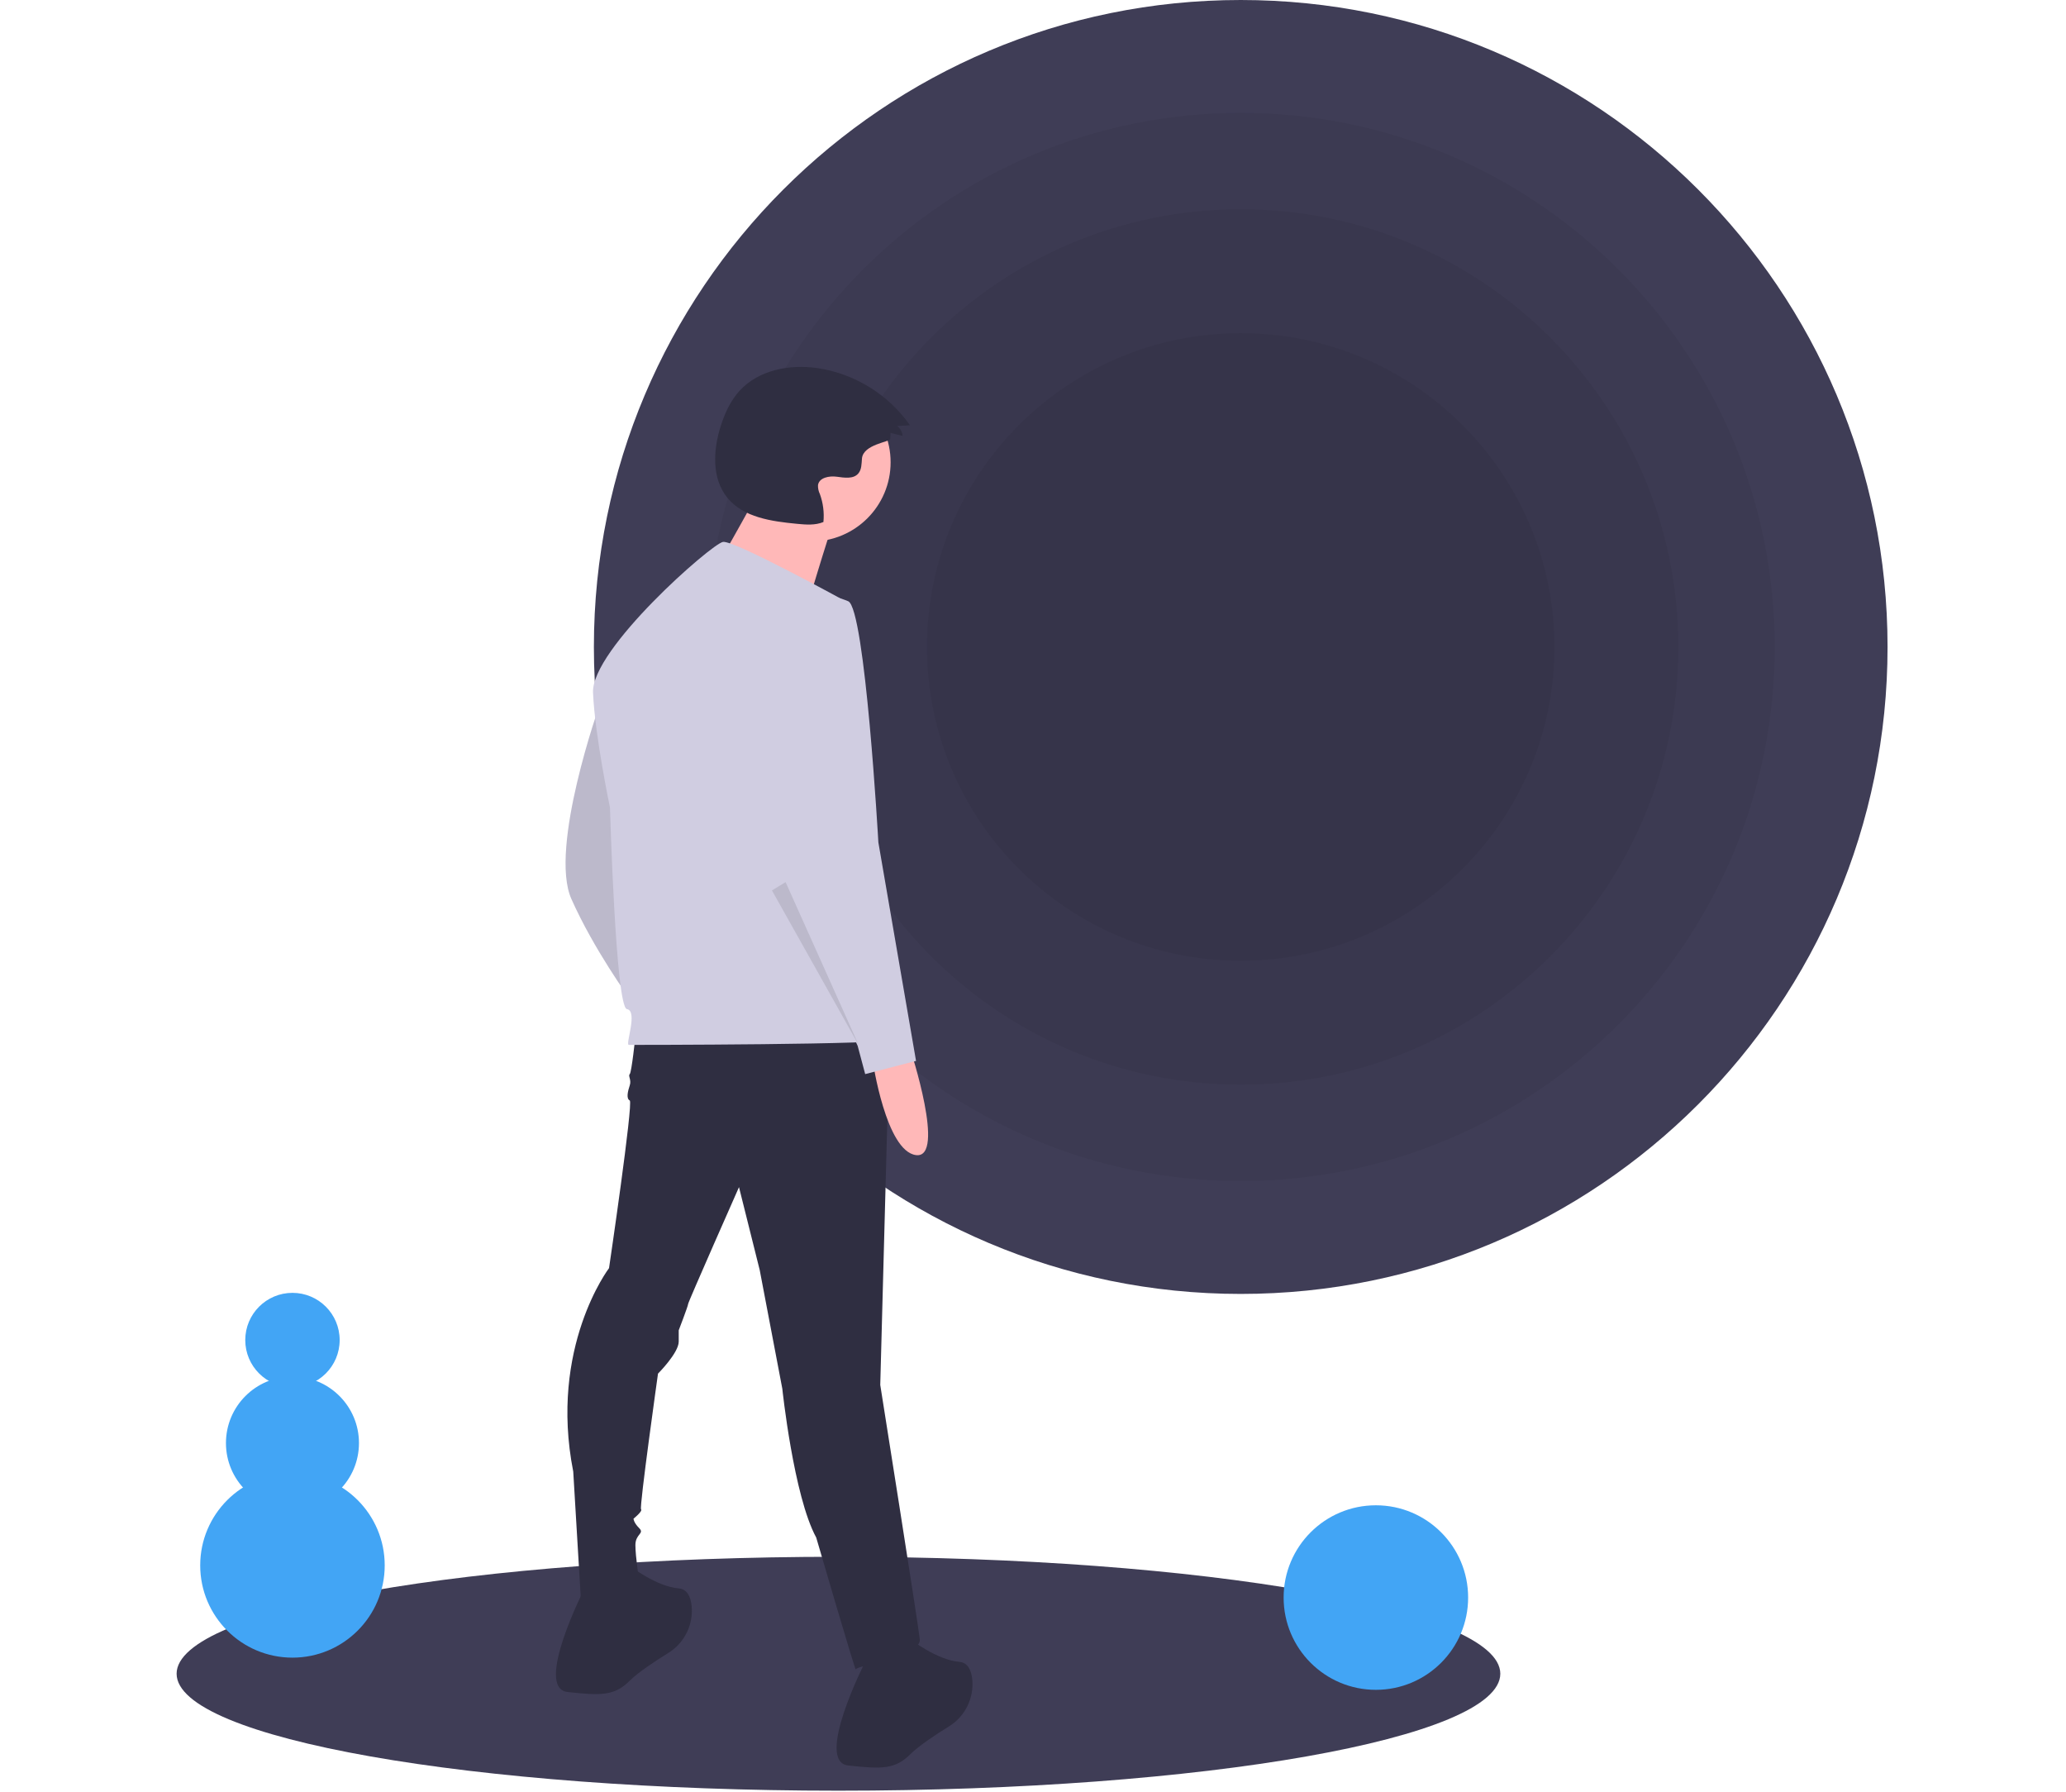
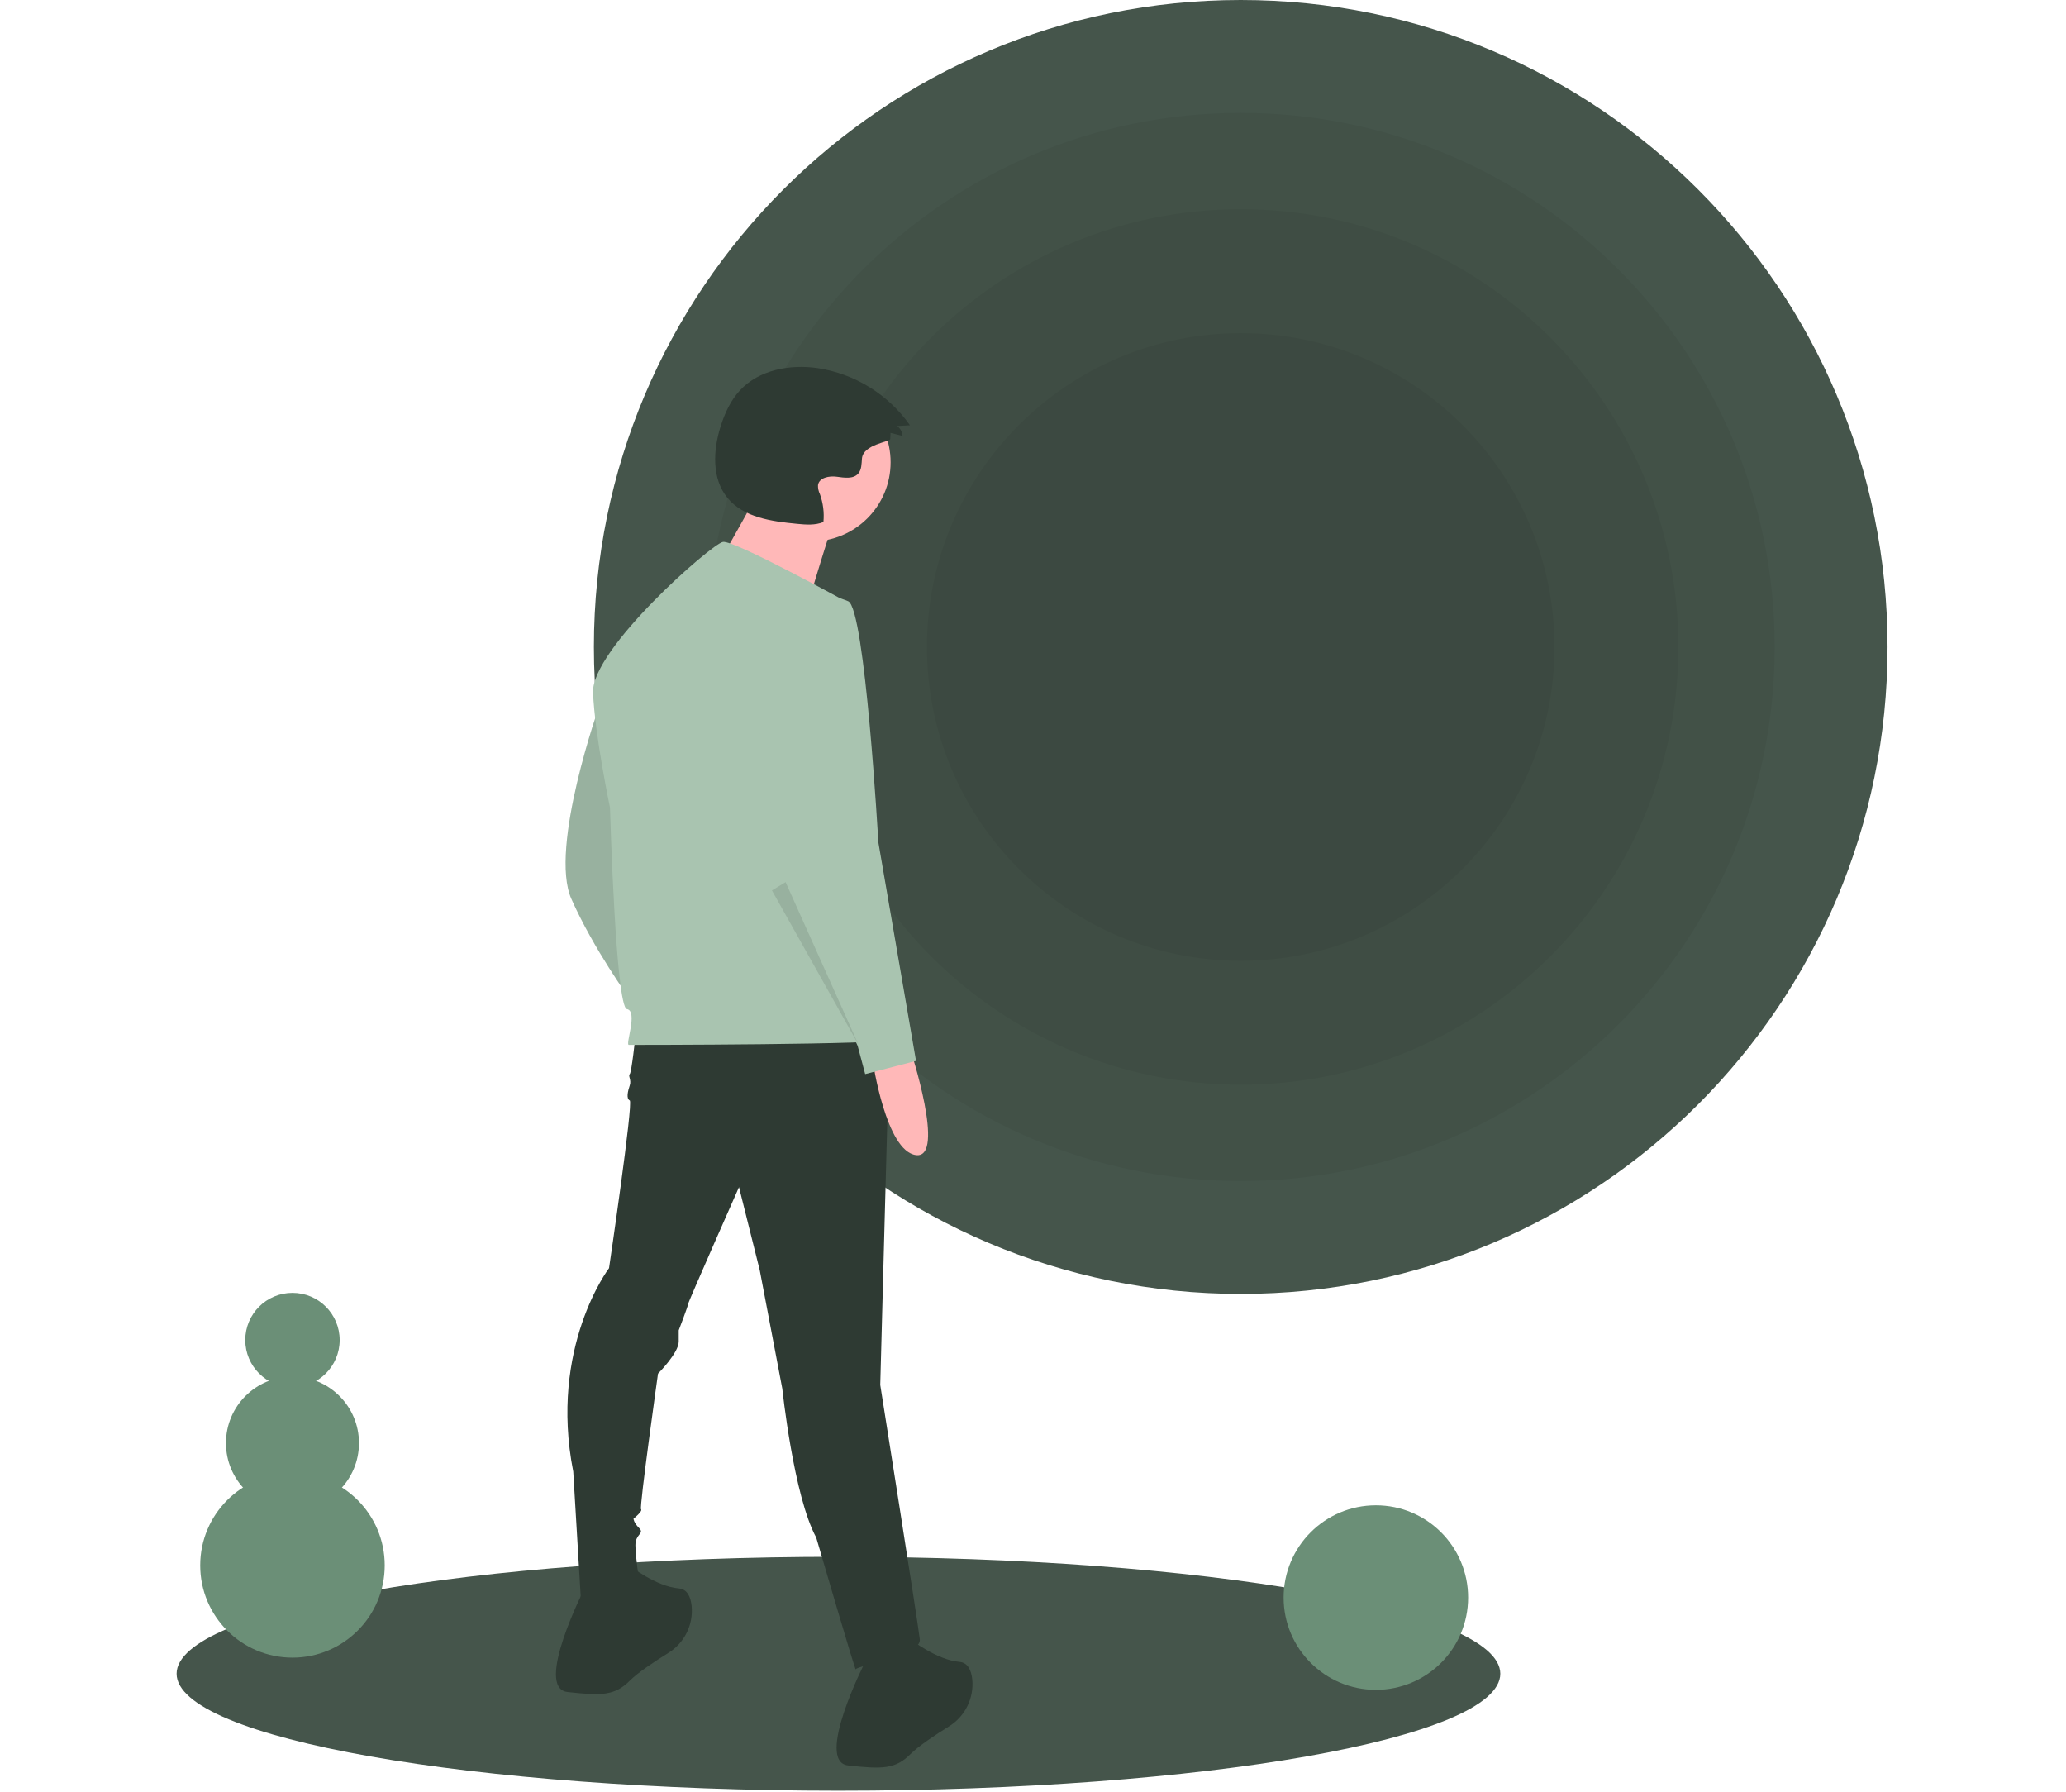
<svg xmlns="http://www.w3.org/2000/svg" width="100%" height="100%" viewBox="0 0 963 835" version="1.1" xml:space="preserve" style="fill-rule:evenodd;clip-rule:evenodd;stroke-linejoin:round;stroke-miterlimit:2;">
  <rect id="Artboard1" x="0" y="0" width="962.142" height="834.5" style="fill:none;" />
-   <ellipse cx="390.821" cy="780" rx="308.5" ry="54.5" style="fill:#3f3d56;" />
-   <circle cx="578.321" cy="301.5" r="301.5" style="fill:#3f3d56;" />
+   <ellipse cx="390.821" cy="780" rx="308.5" ry="54.5" style="fill:#45554B;" />
+   <circle cx="578.321" cy="301.5" r="301.5" style="fill:#45554B;" />
  <circle cx="578.321" cy="301.5" r="248.898" style="fill-opacity:0.05;" />
  <circle cx="578.321" cy="301.5" r="203.994" style="fill-opacity:0.05;" />
  <circle cx="578.321" cy="301.5" r="146.26" style="fill-opacity:0.05;" />
-   <path d="M279.491,328.482c0,0 -23.704,66.722 -13.169,90.426c10.536,23.704 27.216,46.53 27.216,46.53c0,0 -6.145,-132.566 -14.047,-136.956Z" style="fill:#d0cde1;fill-rule:nonzero;" />
+   <path d="M279.491,328.482c0,0 -23.704,66.722 -13.169,90.426c10.536,23.704 27.216,46.53 27.216,46.53c0,0 -6.145,-132.566 -14.047,-136.956Z" style="fill:#A9C4B0;fill-rule:nonzero;" />
  <path d="M279.491,328.482c0,0 -23.704,66.722 -13.169,90.426c10.536,23.704 27.216,46.53 27.216,46.53c0,0 -6.145,-132.566 -14.047,-136.956Z" style="fill-opacity:0.1;fill-rule:nonzero;" />
-   <path d="M296.172,482.997c0,0 -1.756,16.68 -2.634,17.558c-0.878,0.878 0.878,2.634 0,5.268c-0.878,2.634 -1.756,6.145 0,7.023c1.756,0.878 -9.657,78.135 -9.657,78.135c0,0 -28.094,36.873 -16.681,94.816l3.512,58.821c0,0 27.216,1.756 27.216,-7.901c0,0 -1.756,-11.413 -1.756,-16.681c0,-5.267 4.389,-5.267 1.756,-7.901c-2.634,-2.634 -2.634,-4.39 -2.634,-4.39c0,0 4.39,-3.511 3.512,-4.389c-0.878,-0.878 7.901,-63.211 7.901,-63.211c0,0 9.657,-9.657 9.657,-14.925l0,-5.267c0,0 4.39,-11.413 4.39,-12.291c0,-0.878 23.704,-54.431 23.704,-54.431l9.657,38.628l10.535,55.31c0,0 5.267,50.041 15.803,69.356c0,0 18.436,63.21 18.436,61.454c0,-1.756 30.727,-6.145 29.849,-14.047c-0.878,-7.901 -18.436,-118.519 -18.436,-118.519l4.39,-164.172l-118.52,1.756Z" style="fill:#2f2e41;fill-rule:nonzero;" />
-   <path d="M272.468,740.228c0,0 -23.704,46.53 -7.901,48.286c15.802,1.756 21.948,1.756 28.971,-5.267c3.84,-3.84 11.615,-8.992 17.876,-12.873c7.557,-4.61 11.829,-13.172 10.969,-21.982c-0.463,-4.295 -2.068,-7.834 -6.019,-8.164c-10.535,-0.877 -22.826,-10.535 -22.826,-10.535l-21.07,10.535Z" style="fill:#2f2e41;fill-rule:nonzero;" />
-   <path d="M403.279,774.467c0,0 -23.704,46.53 -7.902,48.286c15.803,1.756 21.948,1.756 28.972,-5.267c3.839,-3.84 11.615,-8.992 17.875,-12.873c7.557,-4.61 11.83,-13.172 10.969,-21.982c-0.463,-4.295 -2.068,-7.834 -6.018,-8.164c-10.535,-0.877 -22.826,-10.535 -22.826,-10.535l-21.07,10.535Z" style="fill:#2f2e41;fill-rule:nonzero;" />
+   <path d="M296.172,482.997c0,0 -1.756,16.68 -2.634,17.558c-0.878,0.878 0.878,2.634 0,5.268c-0.878,2.634 -1.756,6.145 0,7.023c1.756,0.878 -9.657,78.135 -9.657,78.135c0,0 -28.094,36.873 -16.681,94.816l3.512,58.821c0,0 27.216,1.756 27.216,-7.901c0,0 -1.756,-11.413 -1.756,-16.681c0,-5.267 4.389,-5.267 1.756,-7.901c-2.634,-2.634 -2.634,-4.39 -2.634,-4.39c0,0 4.39,-3.511 3.512,-4.389c-0.878,-0.878 7.901,-63.211 7.901,-63.211c0,0 9.657,-9.657 9.657,-14.925l0,-5.267c0,0 4.39,-11.413 4.39,-12.291c0,-0.878 23.704,-54.431 23.704,-54.431l9.657,38.628l10.535,55.31c0,0 5.267,50.041 15.803,69.356c0,0 18.436,63.21 18.436,61.454c0,-1.756 30.727,-6.145 29.849,-14.047c-0.878,-7.901 -18.436,-118.519 -18.436,-118.519l4.39,-164.172l-118.52,1.756Z" style="fill:#2E3A33;fill-rule:nonzero;" />
+   <path d="M272.468,740.228c0,0 -23.704,46.53 -7.901,48.286c15.802,1.756 21.948,1.756 28.971,-5.267c3.84,-3.84 11.615,-8.992 17.876,-12.873c7.557,-4.61 11.829,-13.172 10.969,-21.982c-0.463,-4.295 -2.068,-7.834 -6.019,-8.164c-10.535,-0.877 -22.826,-10.535 -22.826,-10.535l-21.07,10.535Z" style="fill:#2E3A33;fill-rule:nonzero;" />
+   <path d="M403.279,774.467c0,0 -23.704,46.53 -7.902,48.286c15.803,1.756 21.948,1.756 28.972,-5.267c3.839,-3.84 11.615,-8.992 17.875,-12.873c7.557,-4.61 11.83,-13.172 10.969,-21.982c-0.463,-4.295 -2.068,-7.834 -6.018,-8.164c-10.535,-0.877 -22.826,-10.535 -22.826,-10.535l-21.07,10.535Z" style="fill:#2E3A33;fill-rule:nonzero;" />
  <circle cx="378.226" cy="215.433" r="36.905" style="fill:#ffb8b8;" />
  <path d="M354.502,227.558c0,0 -26.361,48.504 -28.47,48.504c-2.109,0 47.449,15.816 47.449,15.816c0,0 13.707,-46.395 15.816,-50.612l-34.795,-13.708Z" style="fill:#ffb8b8;fill-rule:nonzero;" />
-   <path d="M394.938,280.635c0,0 -52.675,-28.971 -57.943,-28.093c-5.267,0.878 -61.454,50.041 -60.576,70.234c0.877,20.192 7.901,53.553 7.901,53.553c0,0 2.634,93.06 7.901,93.938c5.268,0.878 -0.878,16.68 0.878,16.68c1.756,0 122.909,0 123.787,-2.633c0.878,-2.634 -21.948,-203.679 -21.948,-203.679Z" style="fill:#d0cde1;fill-rule:nonzero;" />
+   <path d="M394.938,280.635c0,0 -52.675,-28.971 -57.943,-28.093c-5.267,0.878 -61.454,50.041 -60.576,70.234c0.877,20.192 7.901,53.553 7.901,53.553c0,0 2.634,93.06 7.901,93.938c5.268,0.878 -0.878,16.68 0.878,16.68c1.756,0 122.909,0 123.787,-2.633c0.878,-2.634 -21.948,-203.679 -21.948,-203.679Z" style="fill:#A9C4B0;fill-rule:nonzero;" />
  <path d="M424.349,489.142c0,0 16.68,50.92 2.633,49.164c-14.046,-1.756 -20.192,-43.896 -20.192,-43.896l17.559,-5.268Z" style="fill:#ffb8b8;fill-rule:nonzero;" />
-   <path d="M379.575,277.563c0,0 -32.484,7.023 -27.216,50.919c5.268,43.896 14.925,87.793 14.925,87.793l32.483,71.111l3.512,13.169l23.703,-6.145l-17.558,-101.839c0,0 -6.145,-108.863 -14.047,-112.375c-4.982,-2.124 -10.401,-3.027 -15.802,-2.633Z" style="fill:#d0cde1;fill-rule:nonzero;" />
+   <path d="M379.575,277.563c0,0 -32.484,7.023 -27.216,50.919c5.268,43.896 14.925,87.793 14.925,87.793l32.483,71.111l3.512,13.169l23.703,-6.145l-17.558,-101.839c0,0 -6.145,-108.863 -14.047,-112.375c-4.982,-2.124 -10.401,-3.027 -15.802,-2.633Z" style="fill:#A9C4B0;fill-rule:nonzero;" />
  <path d="M359.821,414.958l40.385,71.989l-34.025,-75.857l-6.36,3.868Z" style="fill-opacity:0.1;fill-rule:nonzero;" />
-   <path d="M414.967,204.566l0.122,-2.82l5.61,1.396c-0.121,-1.831 -1.041,-3.52 -2.514,-4.615l5.976,-0.334c-10.128,-14.393 -25.721,-24.03 -43.124,-26.652c-12.926,-1.873 -27.319,0.838 -36.182,10.431c-4.3,4.653 -7.001,10.57 -8.923,16.607c-3.539,11.118 -4.26,24.372 3.12,33.409c7.501,9.185 20.602,10.985 32.406,12.121c4.153,0.4 8.506,0.772 12.354,-0.839c0.429,-4.414 -0.136,-8.869 -1.653,-13.037c-0.632,-1.29 -0.934,-2.717 -0.879,-4.152c0.524,-3.512 5.209,-4.397 8.727,-3.922c3.519,0.474 7.75,1.2 10.062,-1.495c1.593,-1.856 1.499,-4.559 1.71,-6.995c0.575,-6.634 13.128,-7.712 13.188,-9.103Z" style="fill:#2f2e41;fill-rule:nonzero;" />
-   <circle cx="641.321" cy="744.5" r="43" style="fill:#42a5f5;" />
-   <circle cx="136.321" cy="729.5" r="43" style="fill:#42a5f5;" />
-   <circle cx="136.321" cy="672.5" r="31" style="fill:#42a5f5;" />
-   <circle cx="136.321" cy="624.5" r="22" style="fill:#42a5f5;" />
+   <path d="M414.967,204.566l0.122,-2.82l5.61,1.396c-0.121,-1.831 -1.041,-3.52 -2.514,-4.615l5.976,-0.334c-10.128,-14.393 -25.721,-24.03 -43.124,-26.652c-12.926,-1.873 -27.319,0.838 -36.182,10.431c-4.3,4.653 -7.001,10.57 -8.923,16.607c-3.539,11.118 -4.26,24.372 3.12,33.409c7.501,9.185 20.602,10.985 32.406,12.121c4.153,0.4 8.506,0.772 12.354,-0.839c0.429,-4.414 -0.136,-8.869 -1.653,-13.037c-0.632,-1.29 -0.934,-2.717 -0.879,-4.152c0.524,-3.512 5.209,-4.397 8.727,-3.922c3.519,0.474 7.75,1.2 10.062,-1.495c1.593,-1.856 1.499,-4.559 1.71,-6.995c0.575,-6.634 13.128,-7.712 13.188,-9.103Z" style="fill:#2E3A33;fill-rule:nonzero;" />
+   <circle cx="641.321" cy="744.5" r="43" style="fill:#6B8F77;" />
+   <circle cx="136.321" cy="729.5" r="43" style="fill:#6B8F77;" />
+   <circle cx="136.321" cy="672.5" r="31" style="fill:#6B8F77;" />
+   <circle cx="136.321" cy="624.5" r="22" style="fill:#6B8F77;" />
</svg>
